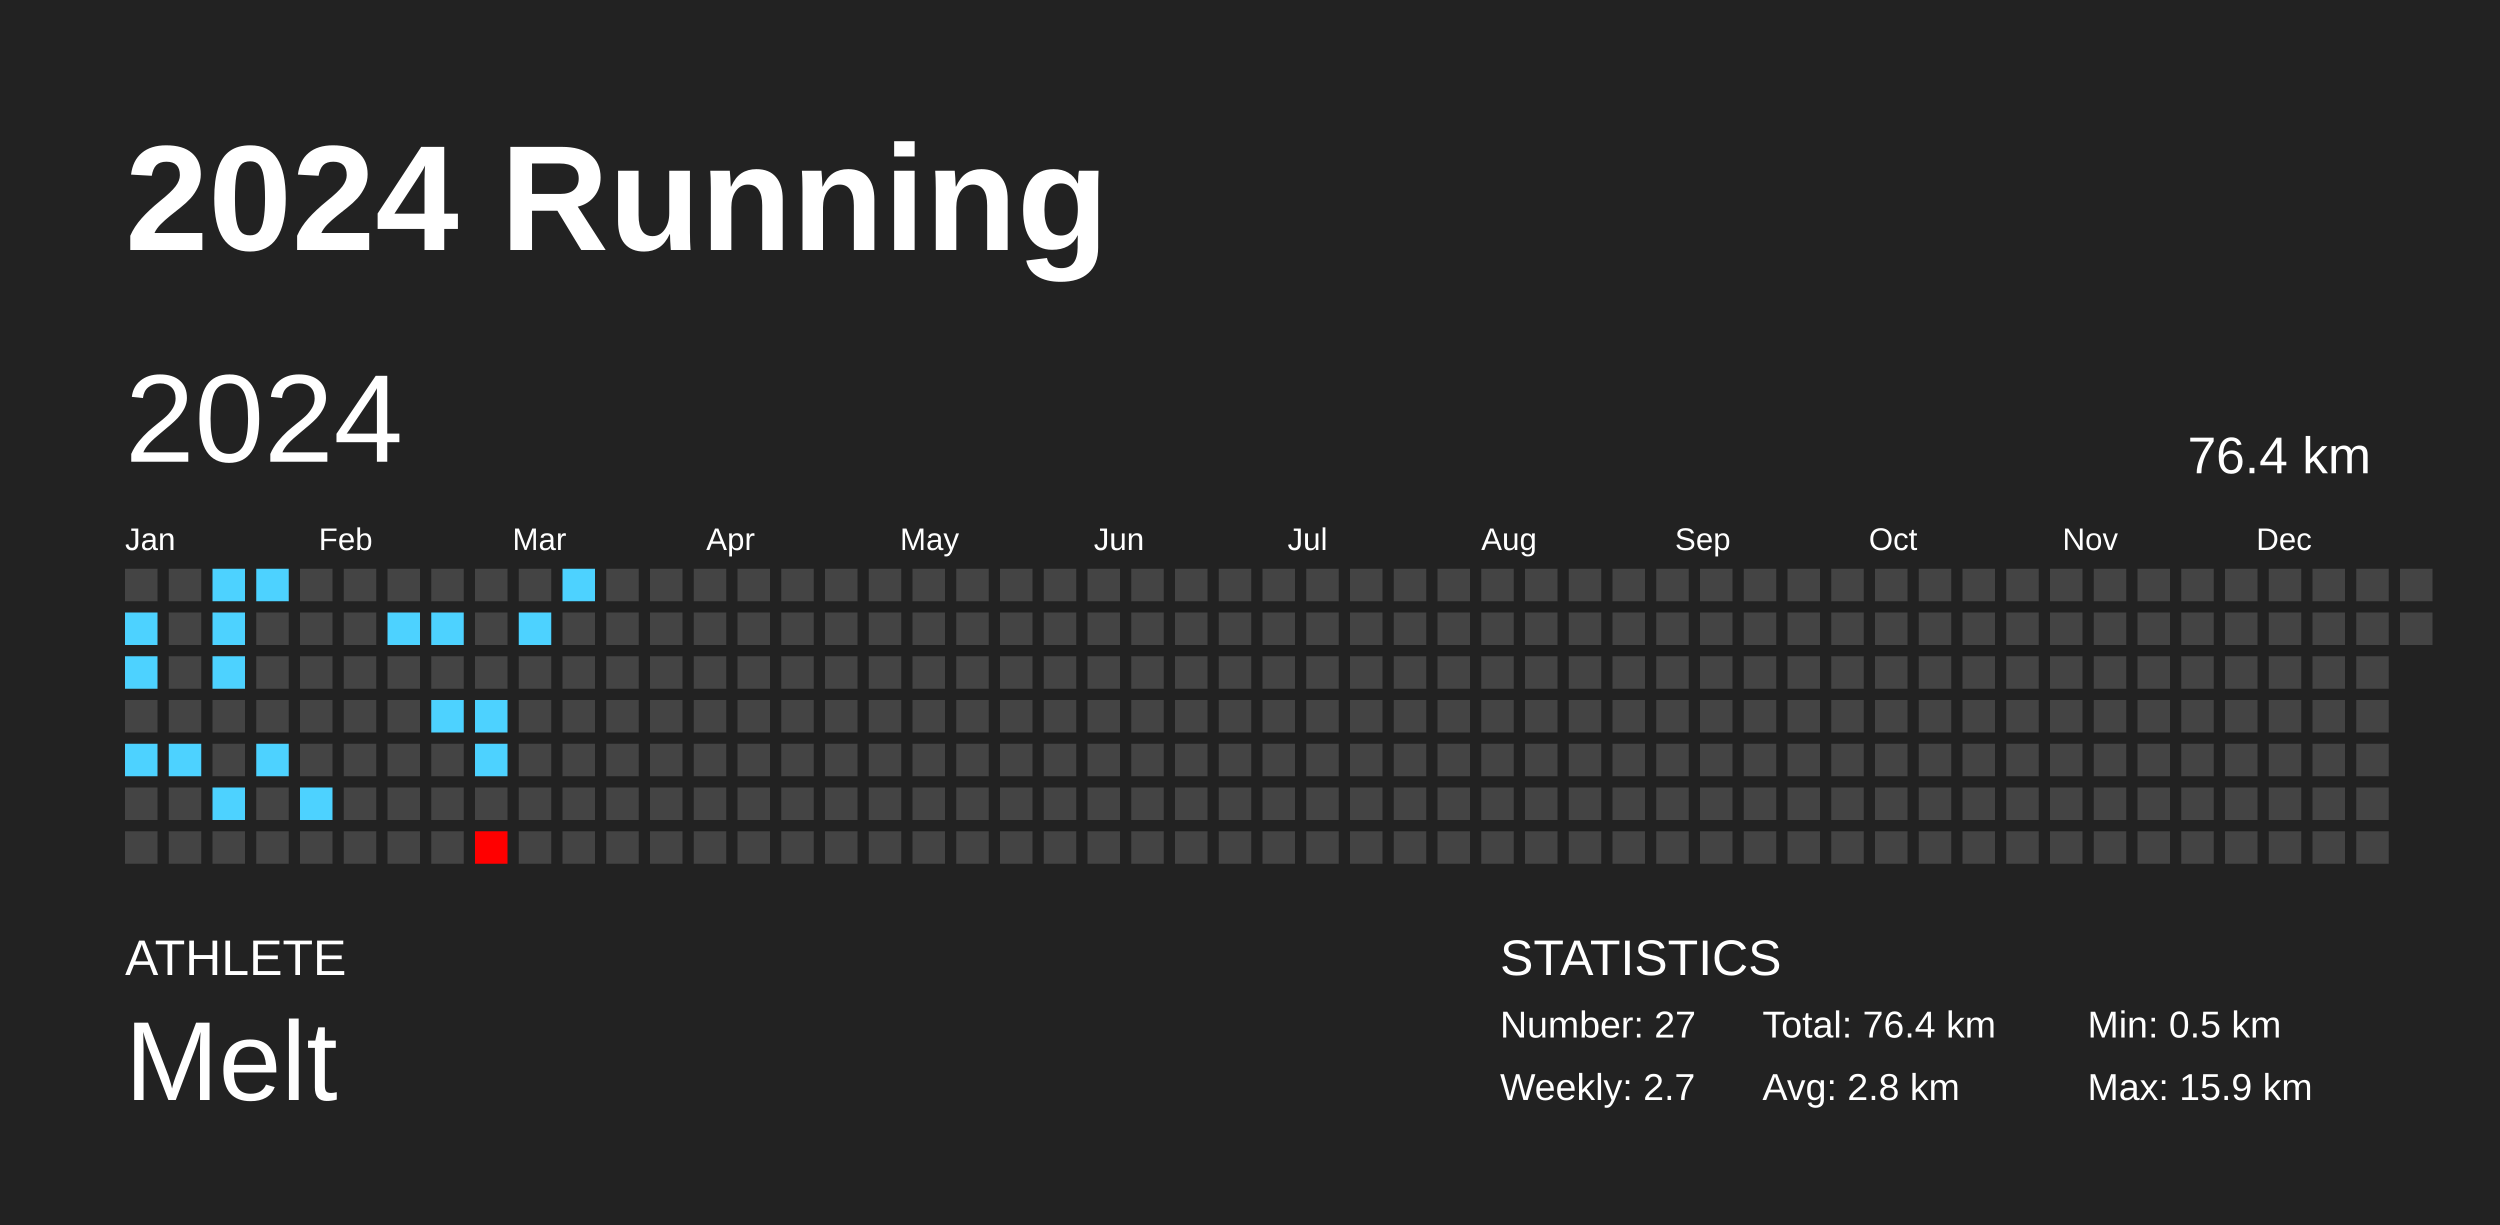
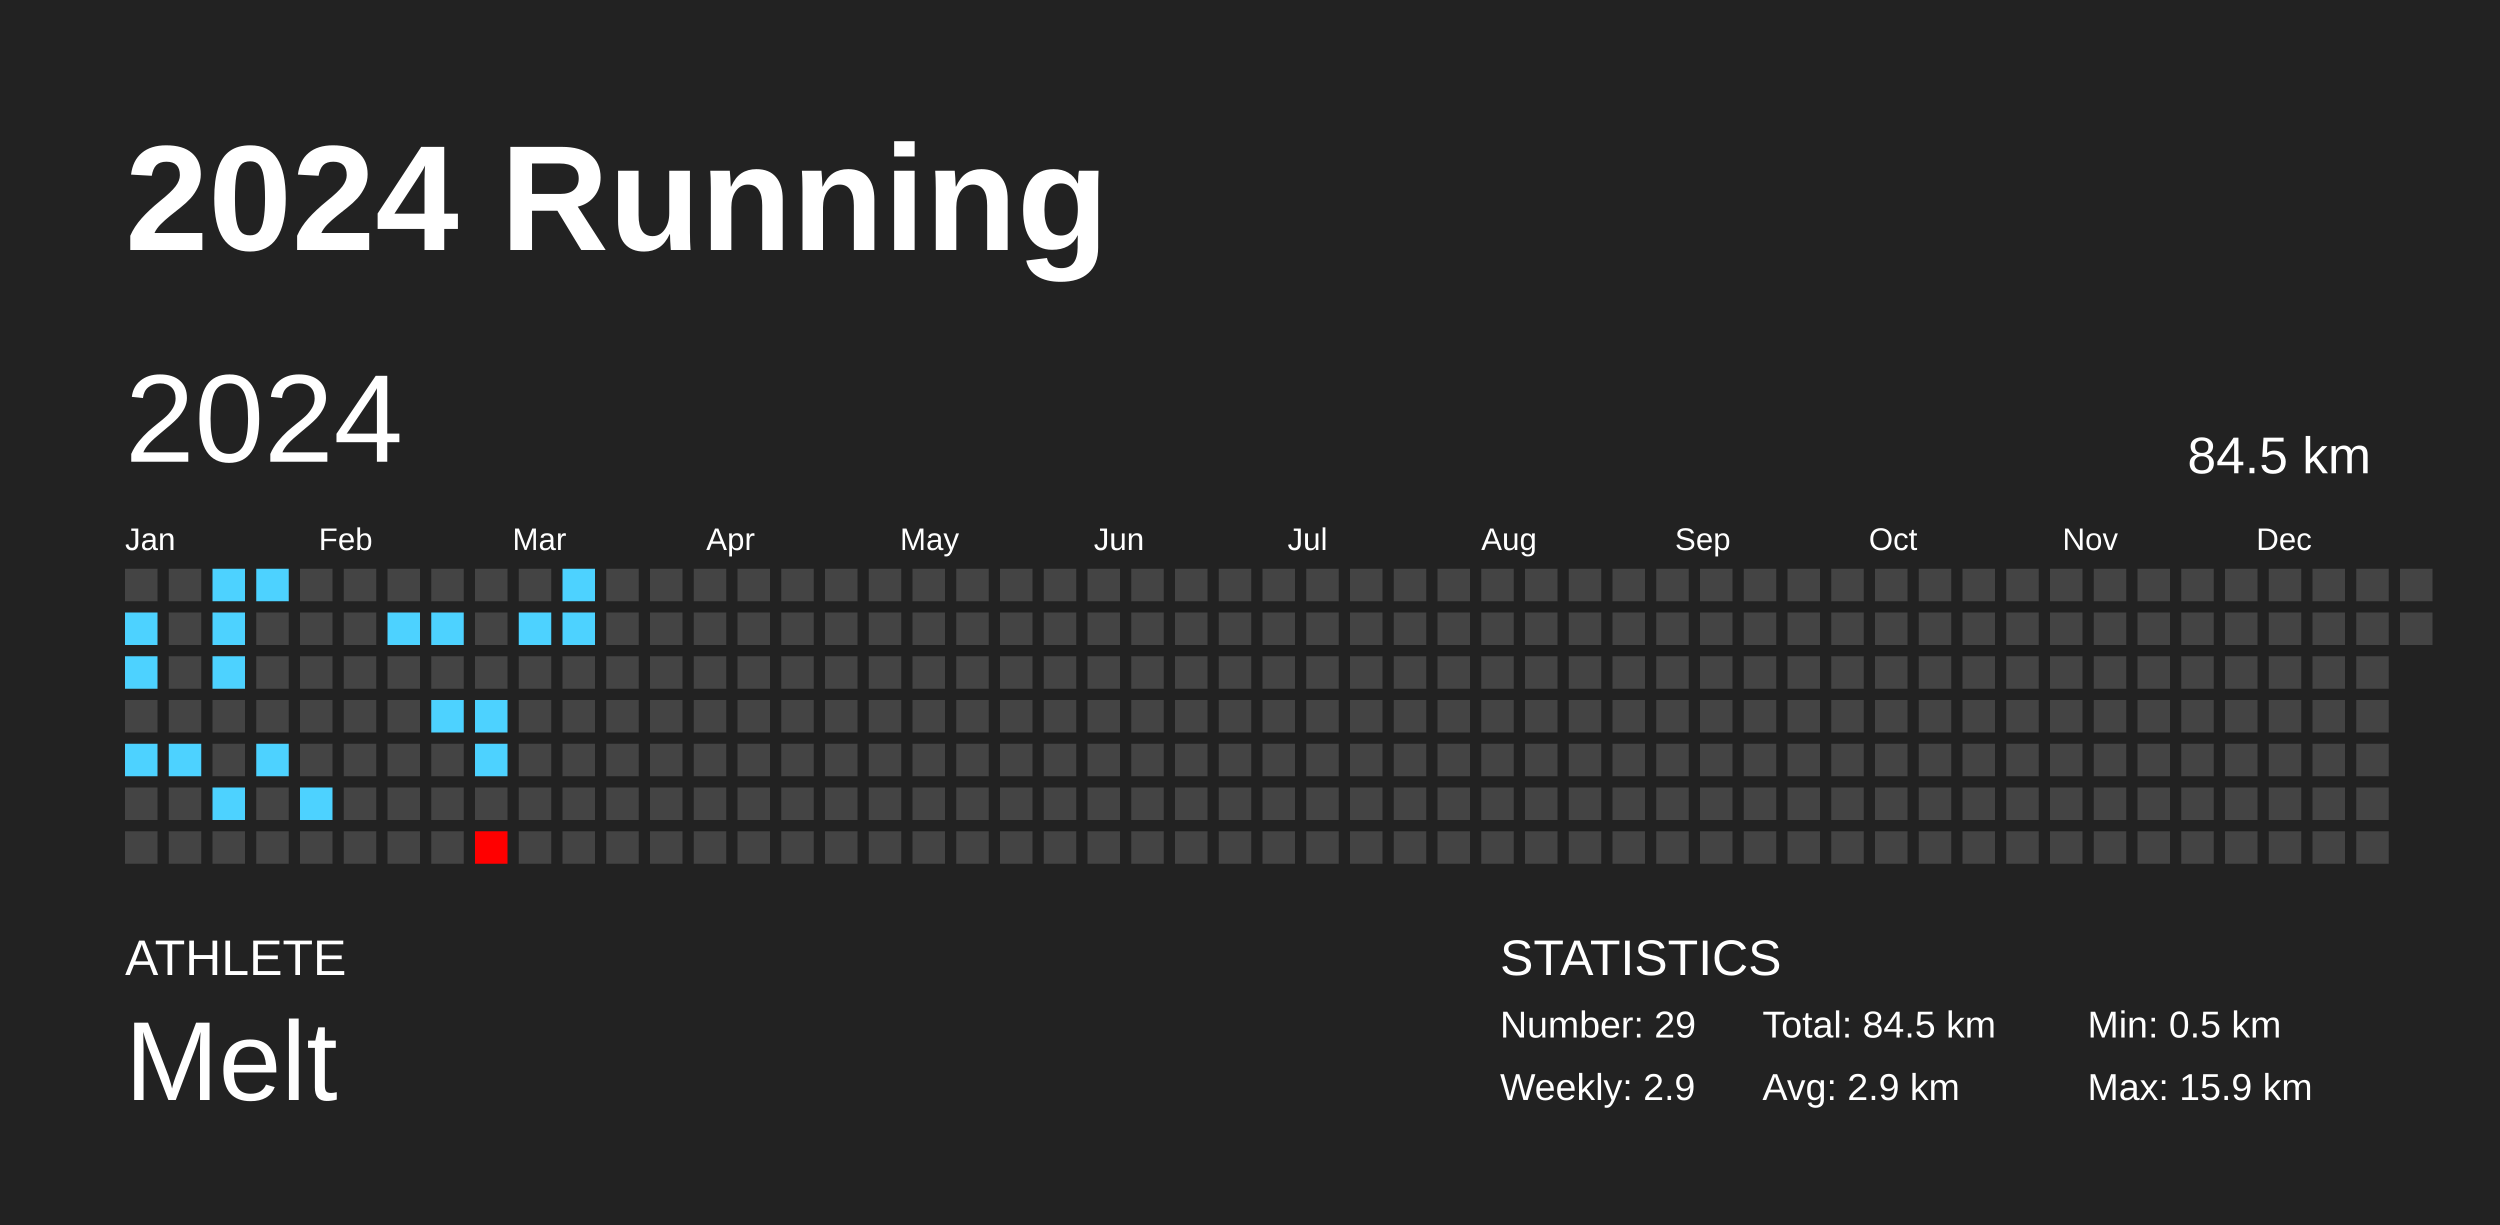
<svg xmlns="http://www.w3.org/2000/svg" baseProfile="full" height="98mm" version="1.1" viewBox="0,0,200,98" width="200mm">
  <defs />
  <rect fill="#222222" height="98" width="200" x="0" y="0" />
  <text fill="#FFFFFF" style="font-size:12px; font-family:Arial; font-weight:bold;" x="10" y="20">2024 Running</text>
  <text fill="#FFFFFF" style="font-size:4px; font-family:Arial" x="10" y="78">ATHLETE</text>
  <text fill="#FFFFFF" style="font-size:9px; font-family:Arial" x="10" y="88">Melt</text>
  <text fill="#FFFFFF" style="font-size:4px; font-family:Arial" x="120" y="78">STATISTICS</text>
-   <text fill="#FFFFFF" style="font-size:3px; font-family:Arial" x="120" y="83">Number: 27</text>
-   <text fill="#FFFFFF" style="font-size:3px; font-family:Arial" x="120" y="88">Weekly: 2.7</text>
-   <text fill="#FFFFFF" style="font-size:3px; font-family:Arial" x="141" y="83">Total: 76.4 km</text>
-   <text fill="#FFFFFF" style="font-size:3px; font-family:Arial" x="141" y="88">Avg: 2.8 km</text>
+   <text fill="#FFFFFF" style="font-size:3px; font-family:Arial" x="120" y="83">Number: 29</text>
+   <text fill="#FFFFFF" style="font-size:3px; font-family:Arial" x="120" y="88">Weekly: 2.9</text>
+   <text fill="#FFFFFF" style="font-size:3px; font-family:Arial" x="141" y="83">Total: 84.5 km</text>
+   <text fill="#FFFFFF" style="font-size:3px; font-family:Arial" x="141" y="88">Avg: 2.9 km</text>
  <text fill="#FFFFFF" style="font-size:3px; font-family:Arial" x="167" y="83">Min: 0.5 km</text>
  <text fill="#FFFFFF" style="font-size:3px; font-family:Arial" x="167" y="88">Max: 15.9 km</text>
  <text dominant-baseline="hanging" fill="#FFFFFF" style="font-size:10.0px; font-family:Arial;" x="10" y="30">2024</text>
-   <text dominant-baseline="hanging" fill="#FFFFFF" style="font-size:4.125px; font-family:Arial;" x="175" y="35">76.4 km</text>
+   <text dominant-baseline="hanging" fill="#FFFFFF" style="font-size:4.125px; font-family:Arial;" x="175" y="35">84.5 km</text>
  <text fill="#FFFFFF" style="font-size:2.5px; font-family:Arial" x="10.0" y="44">Jan</text>
  <text fill="#FFFFFF" style="font-size:2.5px; font-family:Arial" x="25.5" y="44">Feb</text>
  <text fill="#FFFFFF" style="font-size:2.5px; font-family:Arial" x="41.0" y="44">Mar</text>
  <text fill="#FFFFFF" style="font-size:2.5px; font-family:Arial" x="56.5" y="44">Apr</text>
  <text fill="#FFFFFF" style="font-size:2.5px; font-family:Arial" x="72.0" y="44">May</text>
  <text fill="#FFFFFF" style="font-size:2.5px; font-family:Arial" x="87.5" y="44">Jun</text>
  <text fill="#FFFFFF" style="font-size:2.5px; font-family:Arial" x="103.0" y="44">Jul</text>
  <text fill="#FFFFFF" style="font-size:2.5px; font-family:Arial" x="118.5" y="44">Aug</text>
  <text fill="#FFFFFF" style="font-size:2.5px; font-family:Arial" x="134.0" y="44">Sep</text>
  <text fill="#FFFFFF" style="font-size:2.5px; font-family:Arial" x="149.5" y="44">Oct</text>
  <text fill="#FFFFFF" style="font-size:2.5px; font-family:Arial" x="165.0" y="44">Nov</text>
  <text fill="#FFFFFF" style="font-size:2.5px; font-family:Arial" x="180.5" y="44">Dec</text>
  <rect fill="#444444" height="2.6" width="2.6" x="10.0" y="45.5" />
  <rect fill="#4dd2ff" height="2.6" width="2.6" x="10.0" y="49.0" />
  <rect fill="#4dd2ff" height="2.6" width="2.6" x="10.0" y="52.5" />
  <rect fill="#444444" height="2.6" width="2.6" x="10.0" y="56.0" />
  <rect fill="#4dd2ff" height="2.6" width="2.6" x="10.0" y="59.5" />
  <rect fill="#444444" height="2.6" width="2.6" x="10.0" y="63.0" />
  <rect fill="#444444" height="2.6" width="2.6" x="10.0" y="66.5" />
  <rect fill="#444444" height="2.6" width="2.6" x="13.5" y="45.5" />
  <rect fill="#444444" height="2.6" width="2.6" x="13.5" y="49.0" />
  <rect fill="#444444" height="2.6" width="2.6" x="13.5" y="52.5" />
  <rect fill="#444444" height="2.6" width="2.6" x="13.5" y="56.0" />
  <rect fill="#4dd2ff" height="2.6" width="2.6" x="13.5" y="59.5" />
  <rect fill="#444444" height="2.6" width="2.6" x="13.5" y="63.0" />
  <rect fill="#444444" height="2.6" width="2.6" x="13.5" y="66.5" />
  <rect fill="#4dd2ff" height="2.6" width="2.6" x="17.0" y="45.5" />
  <rect fill="#4dd2ff" height="2.6" width="2.6" x="17.0" y="49.0" />
  <rect fill="#4dd2ff" height="2.6" width="2.6" x="17.0" y="52.5" />
  <rect fill="#444444" height="2.6" width="2.6" x="17.0" y="56.0" />
  <rect fill="#444444" height="2.6" width="2.6" x="17.0" y="59.5" />
  <rect fill="#4dd2ff" height="2.6" width="2.6" x="17.0" y="63.0" />
  <rect fill="#444444" height="2.6" width="2.6" x="17.0" y="66.5" />
  <rect fill="#4dd2ff" height="2.6" width="2.6" x="20.5" y="45.5" />
  <rect fill="#444444" height="2.6" width="2.6" x="20.5" y="49.0" />
  <rect fill="#444444" height="2.6" width="2.6" x="20.5" y="52.5" />
  <rect fill="#444444" height="2.6" width="2.6" x="20.5" y="56.0" />
  <rect fill="#4dd2ff" height="2.6" width="2.6" x="20.5" y="59.5" />
  <rect fill="#444444" height="2.6" width="2.6" x="20.5" y="63.0" />
  <rect fill="#444444" height="2.6" width="2.6" x="20.5" y="66.5" />
  <rect fill="#444444" height="2.6" width="2.6" x="24.0" y="45.5" />
  <rect fill="#444444" height="2.6" width="2.6" x="24.0" y="49.0" />
  <rect fill="#444444" height="2.6" width="2.6" x="24.0" y="52.5" />
  <rect fill="#444444" height="2.6" width="2.6" x="24.0" y="56.0" />
  <rect fill="#444444" height="2.6" width="2.6" x="24.0" y="59.5" />
  <rect fill="#4dd2ff" height="2.6" width="2.6" x="24.0" y="63.0" />
  <rect fill="#444444" height="2.6" width="2.6" x="24.0" y="66.5" />
  <rect fill="#444444" height="2.6" width="2.6" x="27.5" y="45.5" />
  <rect fill="#444444" height="2.6" width="2.6" x="27.5" y="49.0" />
  <rect fill="#444444" height="2.6" width="2.6" x="27.5" y="52.5" />
  <rect fill="#444444" height="2.6" width="2.6" x="27.5" y="56.0" />
  <rect fill="#444444" height="2.6" width="2.6" x="27.5" y="59.5" />
  <rect fill="#444444" height="2.6" width="2.6" x="27.5" y="63.0" />
  <rect fill="#444444" height="2.6" width="2.6" x="27.5" y="66.5" />
  <rect fill="#444444" height="2.6" width="2.6" x="31.0" y="45.5" />
  <rect fill="#4dd2ff" height="2.6" width="2.6" x="31.0" y="49.0" />
  <rect fill="#444444" height="2.6" width="2.6" x="31.0" y="52.5" />
  <rect fill="#444444" height="2.6" width="2.6" x="31.0" y="56.0" />
  <rect fill="#444444" height="2.6" width="2.6" x="31.0" y="59.5" />
  <rect fill="#444444" height="2.6" width="2.6" x="31.0" y="63.0" />
  <rect fill="#444444" height="2.6" width="2.6" x="31.0" y="66.5" />
  <rect fill="#444444" height="2.6" width="2.6" x="34.5" y="45.5" />
  <rect fill="#4dd2ff" height="2.6" width="2.6" x="34.5" y="49.0" />
  <rect fill="#444444" height="2.6" width="2.6" x="34.5" y="52.5" />
  <rect fill="#4dd2ff" height="2.6" width="2.6" x="34.5" y="56.0" />
  <rect fill="#444444" height="2.6" width="2.6" x="34.5" y="59.5" />
  <rect fill="#444444" height="2.6" width="2.6" x="34.5" y="63.0" />
  <rect fill="#444444" height="2.6" width="2.6" x="34.5" y="66.5" />
  <rect fill="#444444" height="2.6" width="2.6" x="38.0" y="45.5" />
  <rect fill="#444444" height="2.6" width="2.6" x="38.0" y="49.0" />
  <rect fill="#444444" height="2.6" width="2.6" x="38.0" y="52.5" />
  <rect fill="#4dd2ff" height="2.6" width="2.6" x="38.0" y="56.0" />
  <rect fill="#4dd2ff" height="2.6" width="2.6" x="38.0" y="59.5" />
  <rect fill="#444444" height="2.6" width="2.6" x="38.0" y="63.0" />
  <rect fill="#ff0000" height="2.6" width="2.6" x="38.0" y="66.5" />
  <rect fill="#444444" height="2.6" width="2.6" x="41.5" y="45.5" />
  <rect fill="#4dd2ff" height="2.6" width="2.6" x="41.5" y="49.0" />
  <rect fill="#444444" height="2.6" width="2.6" x="41.5" y="52.5" />
  <rect fill="#444444" height="2.6" width="2.6" x="41.5" y="56.0" />
  <rect fill="#444444" height="2.6" width="2.6" x="41.5" y="59.5" />
  <rect fill="#444444" height="2.6" width="2.6" x="41.5" y="63.0" />
  <rect fill="#444444" height="2.6" width="2.6" x="41.5" y="66.5" />
  <rect fill="#4dd2ff" height="2.6" width="2.6" x="45.0" y="45.5" />
-   <rect fill="#444444" height="2.6" width="2.6" x="45.0" y="49.0" />
+   <rect fill="#4dd2ff" height="2.6" width="2.6" x="45.0" y="49.0" />
  <rect fill="#444444" height="2.6" width="2.6" x="45.0" y="52.5" />
  <rect fill="#444444" height="2.6" width="2.6" x="45.0" y="56.0" />
  <rect fill="#444444" height="2.6" width="2.6" x="45.0" y="59.5" />
  <rect fill="#444444" height="2.6" width="2.6" x="45.0" y="63.0" />
  <rect fill="#444444" height="2.6" width="2.6" x="45.0" y="66.5" />
  <rect fill="#444444" height="2.6" width="2.6" x="48.5" y="45.5" />
  <rect fill="#444444" height="2.6" width="2.6" x="48.5" y="49.0" />
  <rect fill="#444444" height="2.6" width="2.6" x="48.5" y="52.5" />
  <rect fill="#444444" height="2.6" width="2.6" x="48.5" y="56.0" />
  <rect fill="#444444" height="2.6" width="2.6" x="48.5" y="59.5" />
  <rect fill="#444444" height="2.6" width="2.6" x="48.5" y="63.0" />
  <rect fill="#444444" height="2.6" width="2.6" x="48.5" y="66.5" />
  <rect fill="#444444" height="2.6" width="2.6" x="52.0" y="45.5" />
  <rect fill="#444444" height="2.6" width="2.6" x="52.0" y="49.0" />
  <rect fill="#444444" height="2.6" width="2.6" x="52.0" y="52.5" />
  <rect fill="#444444" height="2.6" width="2.6" x="52.0" y="56.0" />
  <rect fill="#444444" height="2.6" width="2.6" x="52.0" y="59.5" />
  <rect fill="#444444" height="2.6" width="2.6" x="52.0" y="63.0" />
  <rect fill="#444444" height="2.6" width="2.6" x="52.0" y="66.5" />
  <rect fill="#444444" height="2.6" width="2.6" x="55.5" y="45.5" />
  <rect fill="#444444" height="2.6" width="2.6" x="55.5" y="49.0" />
  <rect fill="#444444" height="2.6" width="2.6" x="55.5" y="52.5" />
  <rect fill="#444444" height="2.6" width="2.6" x="55.5" y="56.0" />
  <rect fill="#444444" height="2.6" width="2.6" x="55.5" y="59.5" />
  <rect fill="#444444" height="2.6" width="2.6" x="55.5" y="63.0" />
  <rect fill="#444444" height="2.6" width="2.6" x="55.5" y="66.5" />
  <rect fill="#444444" height="2.6" width="2.6" x="59.0" y="45.5" />
  <rect fill="#444444" height="2.6" width="2.6" x="59.0" y="49.0" />
  <rect fill="#444444" height="2.6" width="2.6" x="59.0" y="52.5" />
  <rect fill="#444444" height="2.6" width="2.6" x="59.0" y="56.0" />
  <rect fill="#444444" height="2.6" width="2.6" x="59.0" y="59.5" />
  <rect fill="#444444" height="2.6" width="2.6" x="59.0" y="63.0" />
  <rect fill="#444444" height="2.6" width="2.6" x="59.0" y="66.5" />
  <rect fill="#444444" height="2.6" width="2.6" x="62.5" y="45.5" />
  <rect fill="#444444" height="2.6" width="2.6" x="62.5" y="49.0" />
  <rect fill="#444444" height="2.6" width="2.6" x="62.5" y="52.5" />
  <rect fill="#444444" height="2.6" width="2.6" x="62.5" y="56.0" />
  <rect fill="#444444" height="2.6" width="2.6" x="62.5" y="59.5" />
  <rect fill="#444444" height="2.6" width="2.6" x="62.5" y="63.0" />
  <rect fill="#444444" height="2.6" width="2.6" x="62.5" y="66.5" />
  <rect fill="#444444" height="2.6" width="2.6" x="66.0" y="45.5" />
  <rect fill="#444444" height="2.6" width="2.6" x="66.0" y="49.0" />
  <rect fill="#444444" height="2.6" width="2.6" x="66.0" y="52.5" />
  <rect fill="#444444" height="2.6" width="2.6" x="66.0" y="56.0" />
  <rect fill="#444444" height="2.6" width="2.6" x="66.0" y="59.5" />
  <rect fill="#444444" height="2.6" width="2.6" x="66.0" y="63.0" />
  <rect fill="#444444" height="2.6" width="2.6" x="66.0" y="66.5" />
  <rect fill="#444444" height="2.6" width="2.6" x="69.5" y="45.5" />
  <rect fill="#444444" height="2.6" width="2.6" x="69.5" y="49.0" />
  <rect fill="#444444" height="2.6" width="2.6" x="69.5" y="52.5" />
  <rect fill="#444444" height="2.6" width="2.6" x="69.5" y="56.0" />
  <rect fill="#444444" height="2.6" width="2.6" x="69.5" y="59.5" />
  <rect fill="#444444" height="2.6" width="2.6" x="69.5" y="63.0" />
  <rect fill="#444444" height="2.6" width="2.6" x="69.5" y="66.5" />
  <rect fill="#444444" height="2.6" width="2.6" x="73.0" y="45.5" />
  <rect fill="#444444" height="2.6" width="2.6" x="73.0" y="49.0" />
  <rect fill="#444444" height="2.6" width="2.6" x="73.0" y="52.5" />
  <rect fill="#444444" height="2.6" width="2.6" x="73.0" y="56.0" />
  <rect fill="#444444" height="2.6" width="2.6" x="73.0" y="59.5" />
  <rect fill="#444444" height="2.6" width="2.6" x="73.0" y="63.0" />
  <rect fill="#444444" height="2.6" width="2.6" x="73.0" y="66.5" />
  <rect fill="#444444" height="2.6" width="2.6" x="76.5" y="45.5" />
  <rect fill="#444444" height="2.6" width="2.6" x="76.5" y="49.0" />
  <rect fill="#444444" height="2.6" width="2.6" x="76.5" y="52.5" />
  <rect fill="#444444" height="2.6" width="2.6" x="76.5" y="56.0" />
  <rect fill="#444444" height="2.6" width="2.6" x="76.5" y="59.5" />
  <rect fill="#444444" height="2.6" width="2.6" x="76.5" y="63.0" />
  <rect fill="#444444" height="2.6" width="2.6" x="76.5" y="66.5" />
  <rect fill="#444444" height="2.6" width="2.6" x="80.0" y="45.5" />
  <rect fill="#444444" height="2.6" width="2.6" x="80.0" y="49.0" />
  <rect fill="#444444" height="2.6" width="2.6" x="80.0" y="52.5" />
  <rect fill="#444444" height="2.6" width="2.6" x="80.0" y="56.0" />
  <rect fill="#444444" height="2.6" width="2.6" x="80.0" y="59.5" />
  <rect fill="#444444" height="2.6" width="2.6" x="80.0" y="63.0" />
  <rect fill="#444444" height="2.6" width="2.6" x="80.0" y="66.5" />
  <rect fill="#444444" height="2.6" width="2.6" x="83.5" y="45.5" />
  <rect fill="#444444" height="2.6" width="2.6" x="83.5" y="49.0" />
  <rect fill="#444444" height="2.6" width="2.6" x="83.5" y="52.5" />
  <rect fill="#444444" height="2.6" width="2.6" x="83.5" y="56.0" />
  <rect fill="#444444" height="2.6" width="2.6" x="83.5" y="59.5" />
  <rect fill="#444444" height="2.6" width="2.6" x="83.5" y="63.0" />
  <rect fill="#444444" height="2.6" width="2.6" x="83.5" y="66.5" />
  <rect fill="#444444" height="2.6" width="2.6" x="87.0" y="45.5" />
  <rect fill="#444444" height="2.6" width="2.6" x="87.0" y="49.0" />
  <rect fill="#444444" height="2.6" width="2.6" x="87.0" y="52.5" />
  <rect fill="#444444" height="2.6" width="2.6" x="87.0" y="56.0" />
  <rect fill="#444444" height="2.6" width="2.6" x="87.0" y="59.5" />
  <rect fill="#444444" height="2.6" width="2.6" x="87.0" y="63.0" />
  <rect fill="#444444" height="2.6" width="2.6" x="87.0" y="66.5" />
  <rect fill="#444444" height="2.6" width="2.6" x="90.5" y="45.5" />
  <rect fill="#444444" height="2.6" width="2.6" x="90.5" y="49.0" />
  <rect fill="#444444" height="2.6" width="2.6" x="90.5" y="52.5" />
  <rect fill="#444444" height="2.6" width="2.6" x="90.5" y="56.0" />
  <rect fill="#444444" height="2.6" width="2.6" x="90.5" y="59.5" />
  <rect fill="#444444" height="2.6" width="2.6" x="90.5" y="63.0" />
  <rect fill="#444444" height="2.6" width="2.6" x="90.5" y="66.5" />
  <rect fill="#444444" height="2.6" width="2.6" x="94.0" y="45.5" />
  <rect fill="#444444" height="2.6" width="2.6" x="94.0" y="49.0" />
  <rect fill="#444444" height="2.6" width="2.6" x="94.0" y="52.5" />
  <rect fill="#444444" height="2.6" width="2.6" x="94.0" y="56.0" />
  <rect fill="#444444" height="2.6" width="2.6" x="94.0" y="59.5" />
  <rect fill="#444444" height="2.6" width="2.6" x="94.0" y="63.0" />
  <rect fill="#444444" height="2.6" width="2.6" x="94.0" y="66.5" />
  <rect fill="#444444" height="2.6" width="2.6" x="97.5" y="45.5" />
  <rect fill="#444444" height="2.6" width="2.6" x="97.5" y="49.0" />
  <rect fill="#444444" height="2.6" width="2.6" x="97.5" y="52.5" />
  <rect fill="#444444" height="2.6" width="2.6" x="97.5" y="56.0" />
  <rect fill="#444444" height="2.6" width="2.6" x="97.5" y="59.5" />
  <rect fill="#444444" height="2.6" width="2.6" x="97.5" y="63.0" />
  <rect fill="#444444" height="2.6" width="2.6" x="97.5" y="66.5" />
  <rect fill="#444444" height="2.6" width="2.6" x="101.0" y="45.5" />
  <rect fill="#444444" height="2.6" width="2.6" x="101.0" y="49.0" />
  <rect fill="#444444" height="2.6" width="2.6" x="101.0" y="52.5" />
  <rect fill="#444444" height="2.6" width="2.6" x="101.0" y="56.0" />
  <rect fill="#444444" height="2.6" width="2.6" x="101.0" y="59.5" />
  <rect fill="#444444" height="2.6" width="2.6" x="101.0" y="63.0" />
  <rect fill="#444444" height="2.6" width="2.6" x="101.0" y="66.5" />
  <rect fill="#444444" height="2.6" width="2.6" x="104.5" y="45.5" />
  <rect fill="#444444" height="2.6" width="2.6" x="104.5" y="49.0" />
  <rect fill="#444444" height="2.6" width="2.6" x="104.5" y="52.5" />
  <rect fill="#444444" height="2.6" width="2.6" x="104.5" y="56.0" />
  <rect fill="#444444" height="2.6" width="2.6" x="104.5" y="59.5" />
  <rect fill="#444444" height="2.6" width="2.6" x="104.5" y="63.0" />
  <rect fill="#444444" height="2.6" width="2.6" x="104.5" y="66.5" />
  <rect fill="#444444" height="2.6" width="2.6" x="108.0" y="45.5" />
  <rect fill="#444444" height="2.6" width="2.6" x="108.0" y="49.0" />
  <rect fill="#444444" height="2.6" width="2.6" x="108.0" y="52.5" />
  <rect fill="#444444" height="2.6" width="2.6" x="108.0" y="56.0" />
  <rect fill="#444444" height="2.6" width="2.6" x="108.0" y="59.5" />
  <rect fill="#444444" height="2.6" width="2.6" x="108.0" y="63.0" />
  <rect fill="#444444" height="2.6" width="2.6" x="108.0" y="66.5" />
  <rect fill="#444444" height="2.6" width="2.6" x="111.5" y="45.5" />
  <rect fill="#444444" height="2.6" width="2.6" x="111.5" y="49.0" />
  <rect fill="#444444" height="2.6" width="2.6" x="111.5" y="52.5" />
  <rect fill="#444444" height="2.6" width="2.6" x="111.5" y="56.0" />
  <rect fill="#444444" height="2.6" width="2.6" x="111.5" y="59.5" />
  <rect fill="#444444" height="2.6" width="2.6" x="111.5" y="63.0" />
  <rect fill="#444444" height="2.6" width="2.6" x="111.5" y="66.5" />
  <rect fill="#444444" height="2.6" width="2.6" x="115.0" y="45.5" />
  <rect fill="#444444" height="2.6" width="2.6" x="115.0" y="49.0" />
  <rect fill="#444444" height="2.6" width="2.6" x="115.0" y="52.5" />
  <rect fill="#444444" height="2.6" width="2.6" x="115.0" y="56.0" />
  <rect fill="#444444" height="2.6" width="2.6" x="115.0" y="59.5" />
  <rect fill="#444444" height="2.6" width="2.6" x="115.0" y="63.0" />
  <rect fill="#444444" height="2.6" width="2.6" x="115.0" y="66.5" />
  <rect fill="#444444" height="2.6" width="2.6" x="118.5" y="45.5" />
  <rect fill="#444444" height="2.6" width="2.6" x="118.5" y="49.0" />
  <rect fill="#444444" height="2.6" width="2.6" x="118.5" y="52.5" />
  <rect fill="#444444" height="2.6" width="2.6" x="118.5" y="56.0" />
  <rect fill="#444444" height="2.6" width="2.6" x="118.5" y="59.5" />
  <rect fill="#444444" height="2.6" width="2.6" x="118.5" y="63.0" />
  <rect fill="#444444" height="2.6" width="2.6" x="118.5" y="66.5" />
  <rect fill="#444444" height="2.6" width="2.6" x="122.0" y="45.5" />
  <rect fill="#444444" height="2.6" width="2.6" x="122.0" y="49.0" />
  <rect fill="#444444" height="2.6" width="2.6" x="122.0" y="52.5" />
  <rect fill="#444444" height="2.6" width="2.6" x="122.0" y="56.0" />
  <rect fill="#444444" height="2.6" width="2.6" x="122.0" y="59.5" />
  <rect fill="#444444" height="2.6" width="2.6" x="122.0" y="63.0" />
  <rect fill="#444444" height="2.6" width="2.6" x="122.0" y="66.5" />
  <rect fill="#444444" height="2.6" width="2.6" x="125.5" y="45.5" />
  <rect fill="#444444" height="2.6" width="2.6" x="125.5" y="49.0" />
  <rect fill="#444444" height="2.6" width="2.6" x="125.5" y="52.5" />
  <rect fill="#444444" height="2.6" width="2.6" x="125.5" y="56.0" />
  <rect fill="#444444" height="2.6" width="2.6" x="125.5" y="59.5" />
  <rect fill="#444444" height="2.6" width="2.6" x="125.5" y="63.0" />
  <rect fill="#444444" height="2.6" width="2.6" x="125.5" y="66.5" />
  <rect fill="#444444" height="2.6" width="2.6" x="129.0" y="45.5" />
  <rect fill="#444444" height="2.6" width="2.6" x="129.0" y="49.0" />
  <rect fill="#444444" height="2.6" width="2.6" x="129.0" y="52.5" />
  <rect fill="#444444" height="2.6" width="2.6" x="129.0" y="56.0" />
  <rect fill="#444444" height="2.6" width="2.6" x="129.0" y="59.5" />
  <rect fill="#444444" height="2.6" width="2.6" x="129.0" y="63.0" />
  <rect fill="#444444" height="2.6" width="2.6" x="129.0" y="66.5" />
  <rect fill="#444444" height="2.6" width="2.6" x="132.5" y="45.5" />
  <rect fill="#444444" height="2.6" width="2.6" x="132.5" y="49.0" />
  <rect fill="#444444" height="2.6" width="2.6" x="132.5" y="52.5" />
  <rect fill="#444444" height="2.6" width="2.6" x="132.5" y="56.0" />
  <rect fill="#444444" height="2.6" width="2.6" x="132.5" y="59.5" />
  <rect fill="#444444" height="2.6" width="2.6" x="132.5" y="63.0" />
  <rect fill="#444444" height="2.6" width="2.6" x="132.5" y="66.5" />
  <rect fill="#444444" height="2.6" width="2.6" x="136.0" y="45.5" />
  <rect fill="#444444" height="2.6" width="2.6" x="136.0" y="49.0" />
  <rect fill="#444444" height="2.6" width="2.6" x="136.0" y="52.5" />
  <rect fill="#444444" height="2.6" width="2.6" x="136.0" y="56.0" />
  <rect fill="#444444" height="2.6" width="2.6" x="136.0" y="59.5" />
  <rect fill="#444444" height="2.6" width="2.6" x="136.0" y="63.0" />
  <rect fill="#444444" height="2.6" width="2.6" x="136.0" y="66.5" />
  <rect fill="#444444" height="2.6" width="2.6" x="139.5" y="45.5" />
  <rect fill="#444444" height="2.6" width="2.6" x="139.5" y="49.0" />
  <rect fill="#444444" height="2.6" width="2.6" x="139.5" y="52.5" />
  <rect fill="#444444" height="2.6" width="2.6" x="139.5" y="56.0" />
  <rect fill="#444444" height="2.6" width="2.6" x="139.5" y="59.5" />
  <rect fill="#444444" height="2.6" width="2.6" x="139.5" y="63.0" />
  <rect fill="#444444" height="2.6" width="2.6" x="139.5" y="66.5" />
  <rect fill="#444444" height="2.6" width="2.6" x="143.0" y="45.5" />
  <rect fill="#444444" height="2.6" width="2.6" x="143.0" y="49.0" />
  <rect fill="#444444" height="2.6" width="2.6" x="143.0" y="52.5" />
  <rect fill="#444444" height="2.6" width="2.6" x="143.0" y="56.0" />
  <rect fill="#444444" height="2.6" width="2.6" x="143.0" y="59.5" />
  <rect fill="#444444" height="2.6" width="2.6" x="143.0" y="63.0" />
  <rect fill="#444444" height="2.6" width="2.6" x="143.0" y="66.5" />
  <rect fill="#444444" height="2.6" width="2.6" x="146.5" y="45.5" />
  <rect fill="#444444" height="2.6" width="2.6" x="146.5" y="49.0" />
  <rect fill="#444444" height="2.6" width="2.6" x="146.5" y="52.5" />
  <rect fill="#444444" height="2.6" width="2.6" x="146.5" y="56.0" />
  <rect fill="#444444" height="2.6" width="2.6" x="146.5" y="59.5" />
  <rect fill="#444444" height="2.6" width="2.6" x="146.5" y="63.0" />
  <rect fill="#444444" height="2.6" width="2.6" x="146.5" y="66.5" />
  <rect fill="#444444" height="2.6" width="2.6" x="150.0" y="45.5" />
  <rect fill="#444444" height="2.6" width="2.6" x="150.0" y="49.0" />
  <rect fill="#444444" height="2.6" width="2.6" x="150.0" y="52.5" />
  <rect fill="#444444" height="2.6" width="2.6" x="150.0" y="56.0" />
  <rect fill="#444444" height="2.6" width="2.6" x="150.0" y="59.5" />
  <rect fill="#444444" height="2.6" width="2.6" x="150.0" y="63.0" />
  <rect fill="#444444" height="2.6" width="2.6" x="150.0" y="66.5" />
  <rect fill="#444444" height="2.6" width="2.6" x="153.5" y="45.5" />
  <rect fill="#444444" height="2.6" width="2.6" x="153.5" y="49.0" />
  <rect fill="#444444" height="2.6" width="2.6" x="153.5" y="52.5" />
  <rect fill="#444444" height="2.6" width="2.6" x="153.5" y="56.0" />
  <rect fill="#444444" height="2.6" width="2.6" x="153.5" y="59.5" />
  <rect fill="#444444" height="2.6" width="2.6" x="153.5" y="63.0" />
  <rect fill="#444444" height="2.6" width="2.6" x="153.5" y="66.5" />
  <rect fill="#444444" height="2.6" width="2.6" x="157.0" y="45.5" />
  <rect fill="#444444" height="2.6" width="2.6" x="157.0" y="49.0" />
  <rect fill="#444444" height="2.6" width="2.6" x="157.0" y="52.5" />
  <rect fill="#444444" height="2.6" width="2.6" x="157.0" y="56.0" />
  <rect fill="#444444" height="2.6" width="2.6" x="157.0" y="59.5" />
  <rect fill="#444444" height="2.6" width="2.6" x="157.0" y="63.0" />
  <rect fill="#444444" height="2.6" width="2.6" x="157.0" y="66.5" />
  <rect fill="#444444" height="2.6" width="2.6" x="160.5" y="45.5" />
  <rect fill="#444444" height="2.6" width="2.6" x="160.5" y="49.0" />
  <rect fill="#444444" height="2.6" width="2.6" x="160.5" y="52.5" />
  <rect fill="#444444" height="2.6" width="2.6" x="160.5" y="56.0" />
  <rect fill="#444444" height="2.6" width="2.6" x="160.5" y="59.5" />
  <rect fill="#444444" height="2.6" width="2.6" x="160.5" y="63.0" />
  <rect fill="#444444" height="2.6" width="2.6" x="160.5" y="66.5" />
  <rect fill="#444444" height="2.6" width="2.6" x="164.0" y="45.5" />
  <rect fill="#444444" height="2.6" width="2.6" x="164.0" y="49.0" />
  <rect fill="#444444" height="2.6" width="2.6" x="164.0" y="52.5" />
  <rect fill="#444444" height="2.6" width="2.6" x="164.0" y="56.0" />
  <rect fill="#444444" height="2.6" width="2.6" x="164.0" y="59.5" />
  <rect fill="#444444" height="2.6" width="2.6" x="164.0" y="63.0" />
  <rect fill="#444444" height="2.6" width="2.6" x="164.0" y="66.5" />
  <rect fill="#444444" height="2.6" width="2.6" x="167.5" y="45.5" />
  <rect fill="#444444" height="2.6" width="2.6" x="167.5" y="49.0" />
  <rect fill="#444444" height="2.6" width="2.6" x="167.5" y="52.5" />
  <rect fill="#444444" height="2.6" width="2.6" x="167.5" y="56.0" />
  <rect fill="#444444" height="2.6" width="2.6" x="167.5" y="59.5" />
  <rect fill="#444444" height="2.6" width="2.6" x="167.5" y="63.0" />
  <rect fill="#444444" height="2.6" width="2.6" x="167.5" y="66.5" />
  <rect fill="#444444" height="2.6" width="2.6" x="171.0" y="45.5" />
  <rect fill="#444444" height="2.6" width="2.6" x="171.0" y="49.0" />
  <rect fill="#444444" height="2.6" width="2.6" x="171.0" y="52.5" />
  <rect fill="#444444" height="2.6" width="2.6" x="171.0" y="56.0" />
  <rect fill="#444444" height="2.6" width="2.6" x="171.0" y="59.5" />
  <rect fill="#444444" height="2.6" width="2.6" x="171.0" y="63.0" />
  <rect fill="#444444" height="2.6" width="2.6" x="171.0" y="66.5" />
  <rect fill="#444444" height="2.6" width="2.6" x="174.5" y="45.5" />
  <rect fill="#444444" height="2.6" width="2.6" x="174.5" y="49.0" />
  <rect fill="#444444" height="2.6" width="2.6" x="174.5" y="52.5" />
  <rect fill="#444444" height="2.6" width="2.6" x="174.5" y="56.0" />
  <rect fill="#444444" height="2.6" width="2.6" x="174.5" y="59.5" />
  <rect fill="#444444" height="2.6" width="2.6" x="174.5" y="63.0" />
  <rect fill="#444444" height="2.6" width="2.6" x="174.5" y="66.5" />
  <rect fill="#444444" height="2.6" width="2.6" x="178.0" y="45.5" />
  <rect fill="#444444" height="2.6" width="2.6" x="178.0" y="49.0" />
  <rect fill="#444444" height="2.6" width="2.6" x="178.0" y="52.5" />
  <rect fill="#444444" height="2.6" width="2.6" x="178.0" y="56.0" />
  <rect fill="#444444" height="2.6" width="2.6" x="178.0" y="59.5" />
  <rect fill="#444444" height="2.6" width="2.6" x="178.0" y="63.0" />
  <rect fill="#444444" height="2.6" width="2.6" x="178.0" y="66.5" />
  <rect fill="#444444" height="2.6" width="2.6" x="181.5" y="45.5" />
  <rect fill="#444444" height="2.6" width="2.6" x="181.5" y="49.0" />
  <rect fill="#444444" height="2.6" width="2.6" x="181.5" y="52.5" />
  <rect fill="#444444" height="2.6" width="2.6" x="181.5" y="56.0" />
  <rect fill="#444444" height="2.6" width="2.6" x="181.5" y="59.5" />
  <rect fill="#444444" height="2.6" width="2.6" x="181.5" y="63.0" />
  <rect fill="#444444" height="2.6" width="2.6" x="181.5" y="66.5" />
  <rect fill="#444444" height="2.6" width="2.6" x="185.0" y="45.5" />
  <rect fill="#444444" height="2.6" width="2.6" x="185.0" y="49.0" />
  <rect fill="#444444" height="2.6" width="2.6" x="185.0" y="52.5" />
  <rect fill="#444444" height="2.6" width="2.6" x="185.0" y="56.0" />
  <rect fill="#444444" height="2.6" width="2.6" x="185.0" y="59.5" />
  <rect fill="#444444" height="2.6" width="2.6" x="185.0" y="63.0" />
  <rect fill="#444444" height="2.6" width="2.6" x="185.0" y="66.5" />
  <rect fill="#444444" height="2.6" width="2.6" x="188.5" y="45.5" />
  <rect fill="#444444" height="2.6" width="2.6" x="188.5" y="49.0" />
  <rect fill="#444444" height="2.6" width="2.6" x="188.5" y="52.5" />
  <rect fill="#444444" height="2.6" width="2.6" x="188.5" y="56.0" />
  <rect fill="#444444" height="2.6" width="2.6" x="188.5" y="59.5" />
  <rect fill="#444444" height="2.6" width="2.6" x="188.5" y="63.0" />
  <rect fill="#444444" height="2.6" width="2.6" x="188.5" y="66.5" />
  <rect fill="#444444" height="2.6" width="2.6" x="192.0" y="45.5" />
  <rect fill="#444444" height="2.6" width="2.6" x="192.0" y="49.0" />
</svg>
